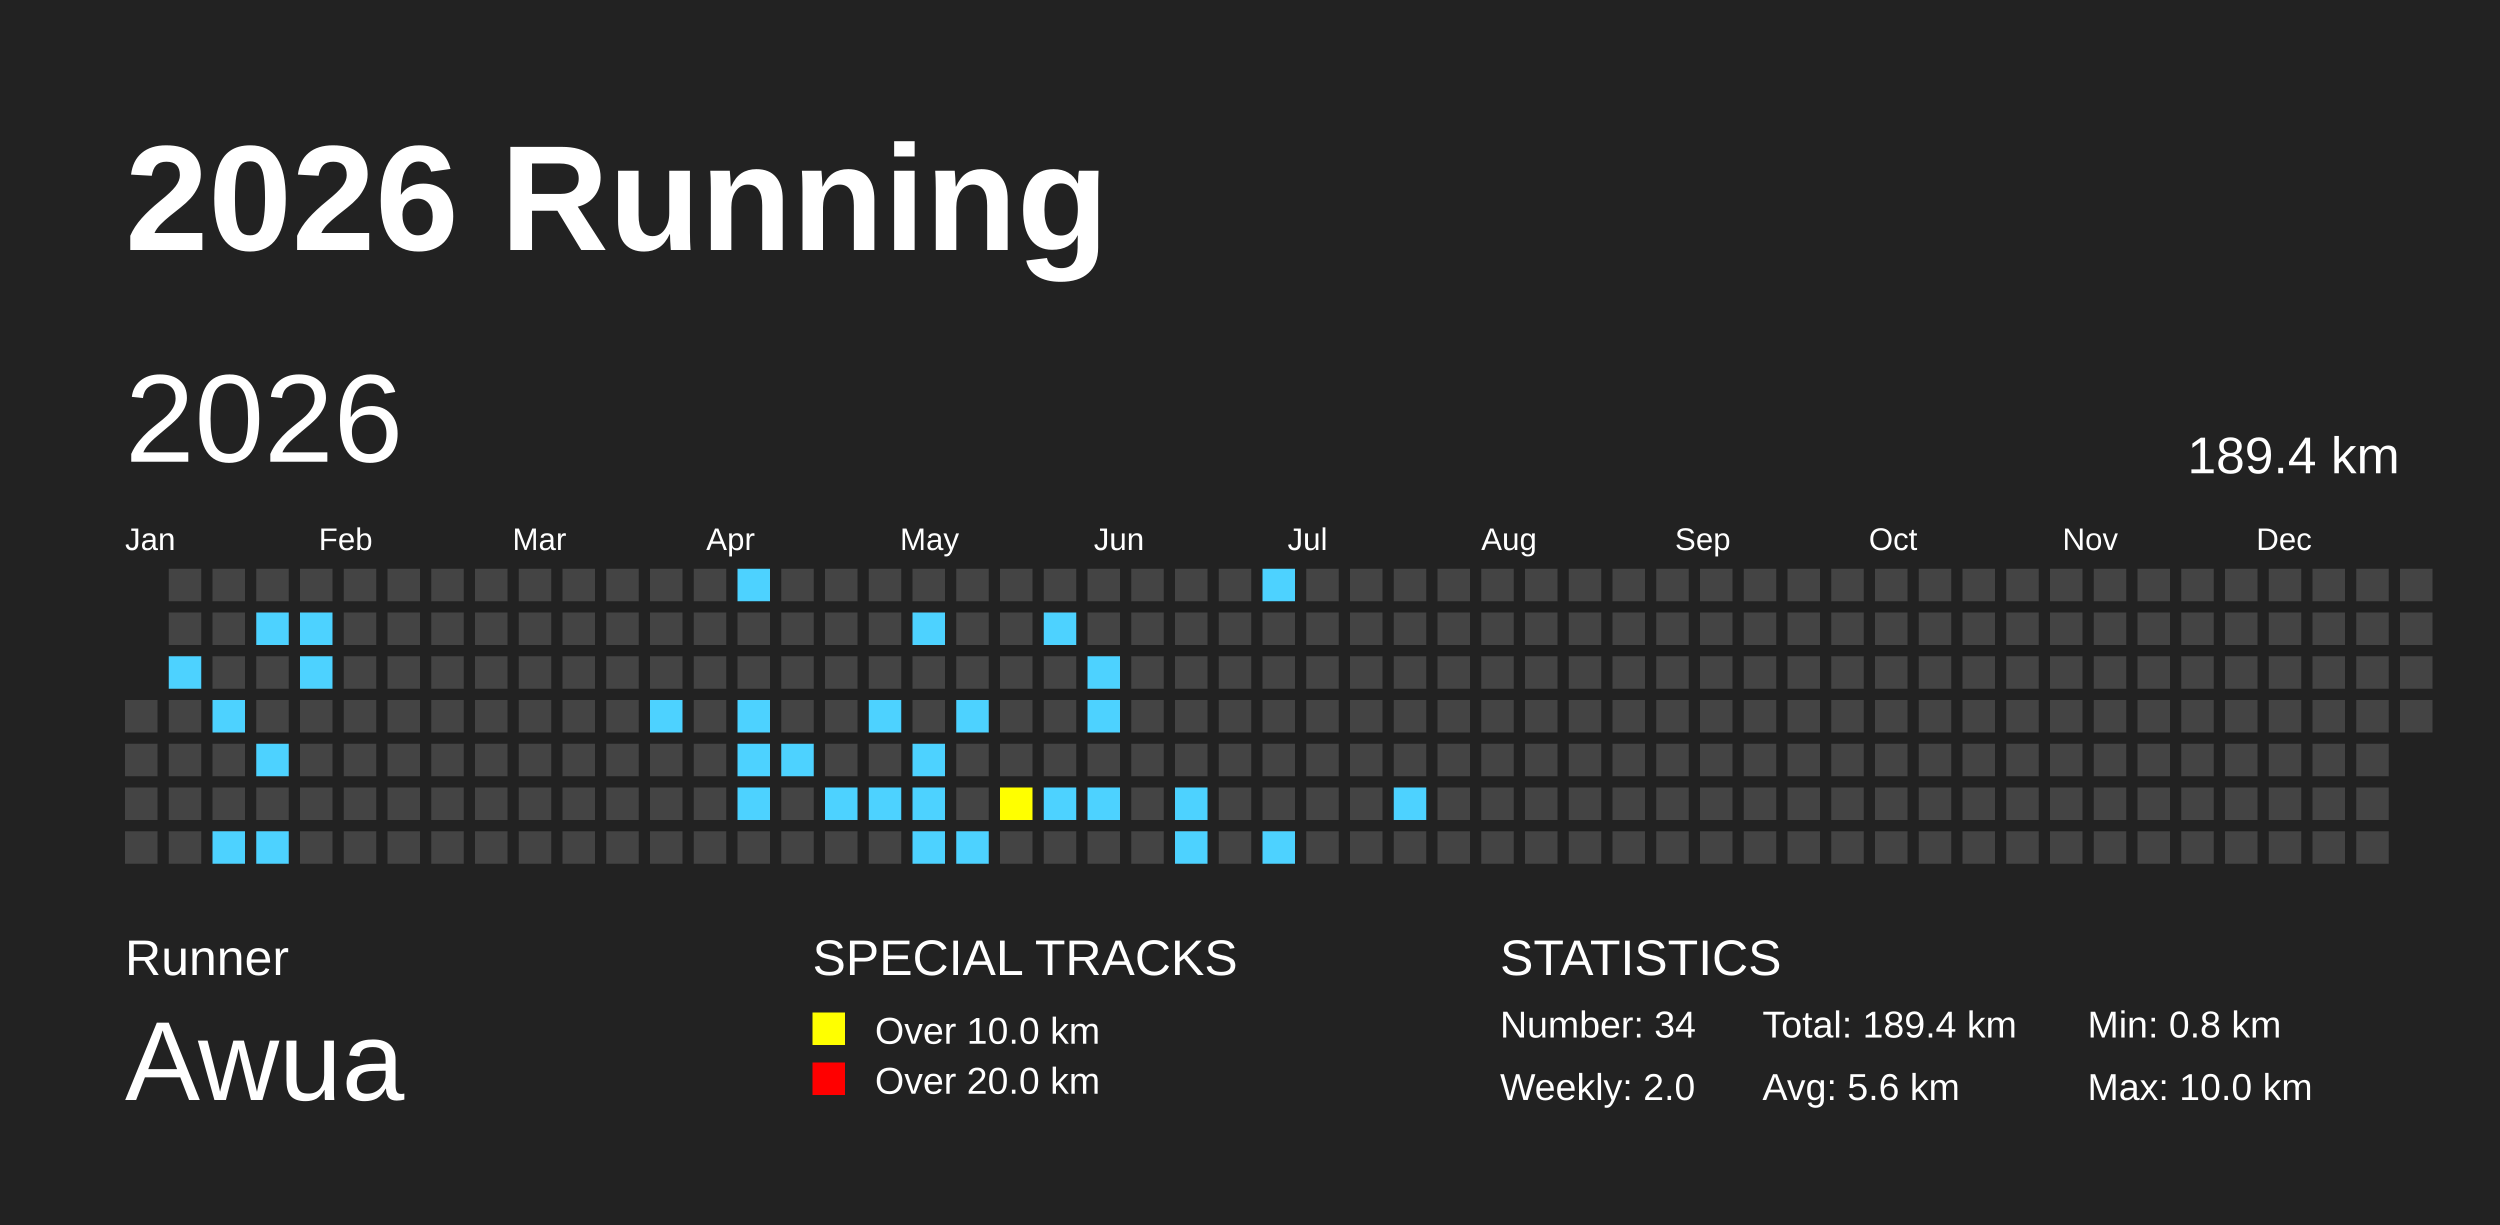
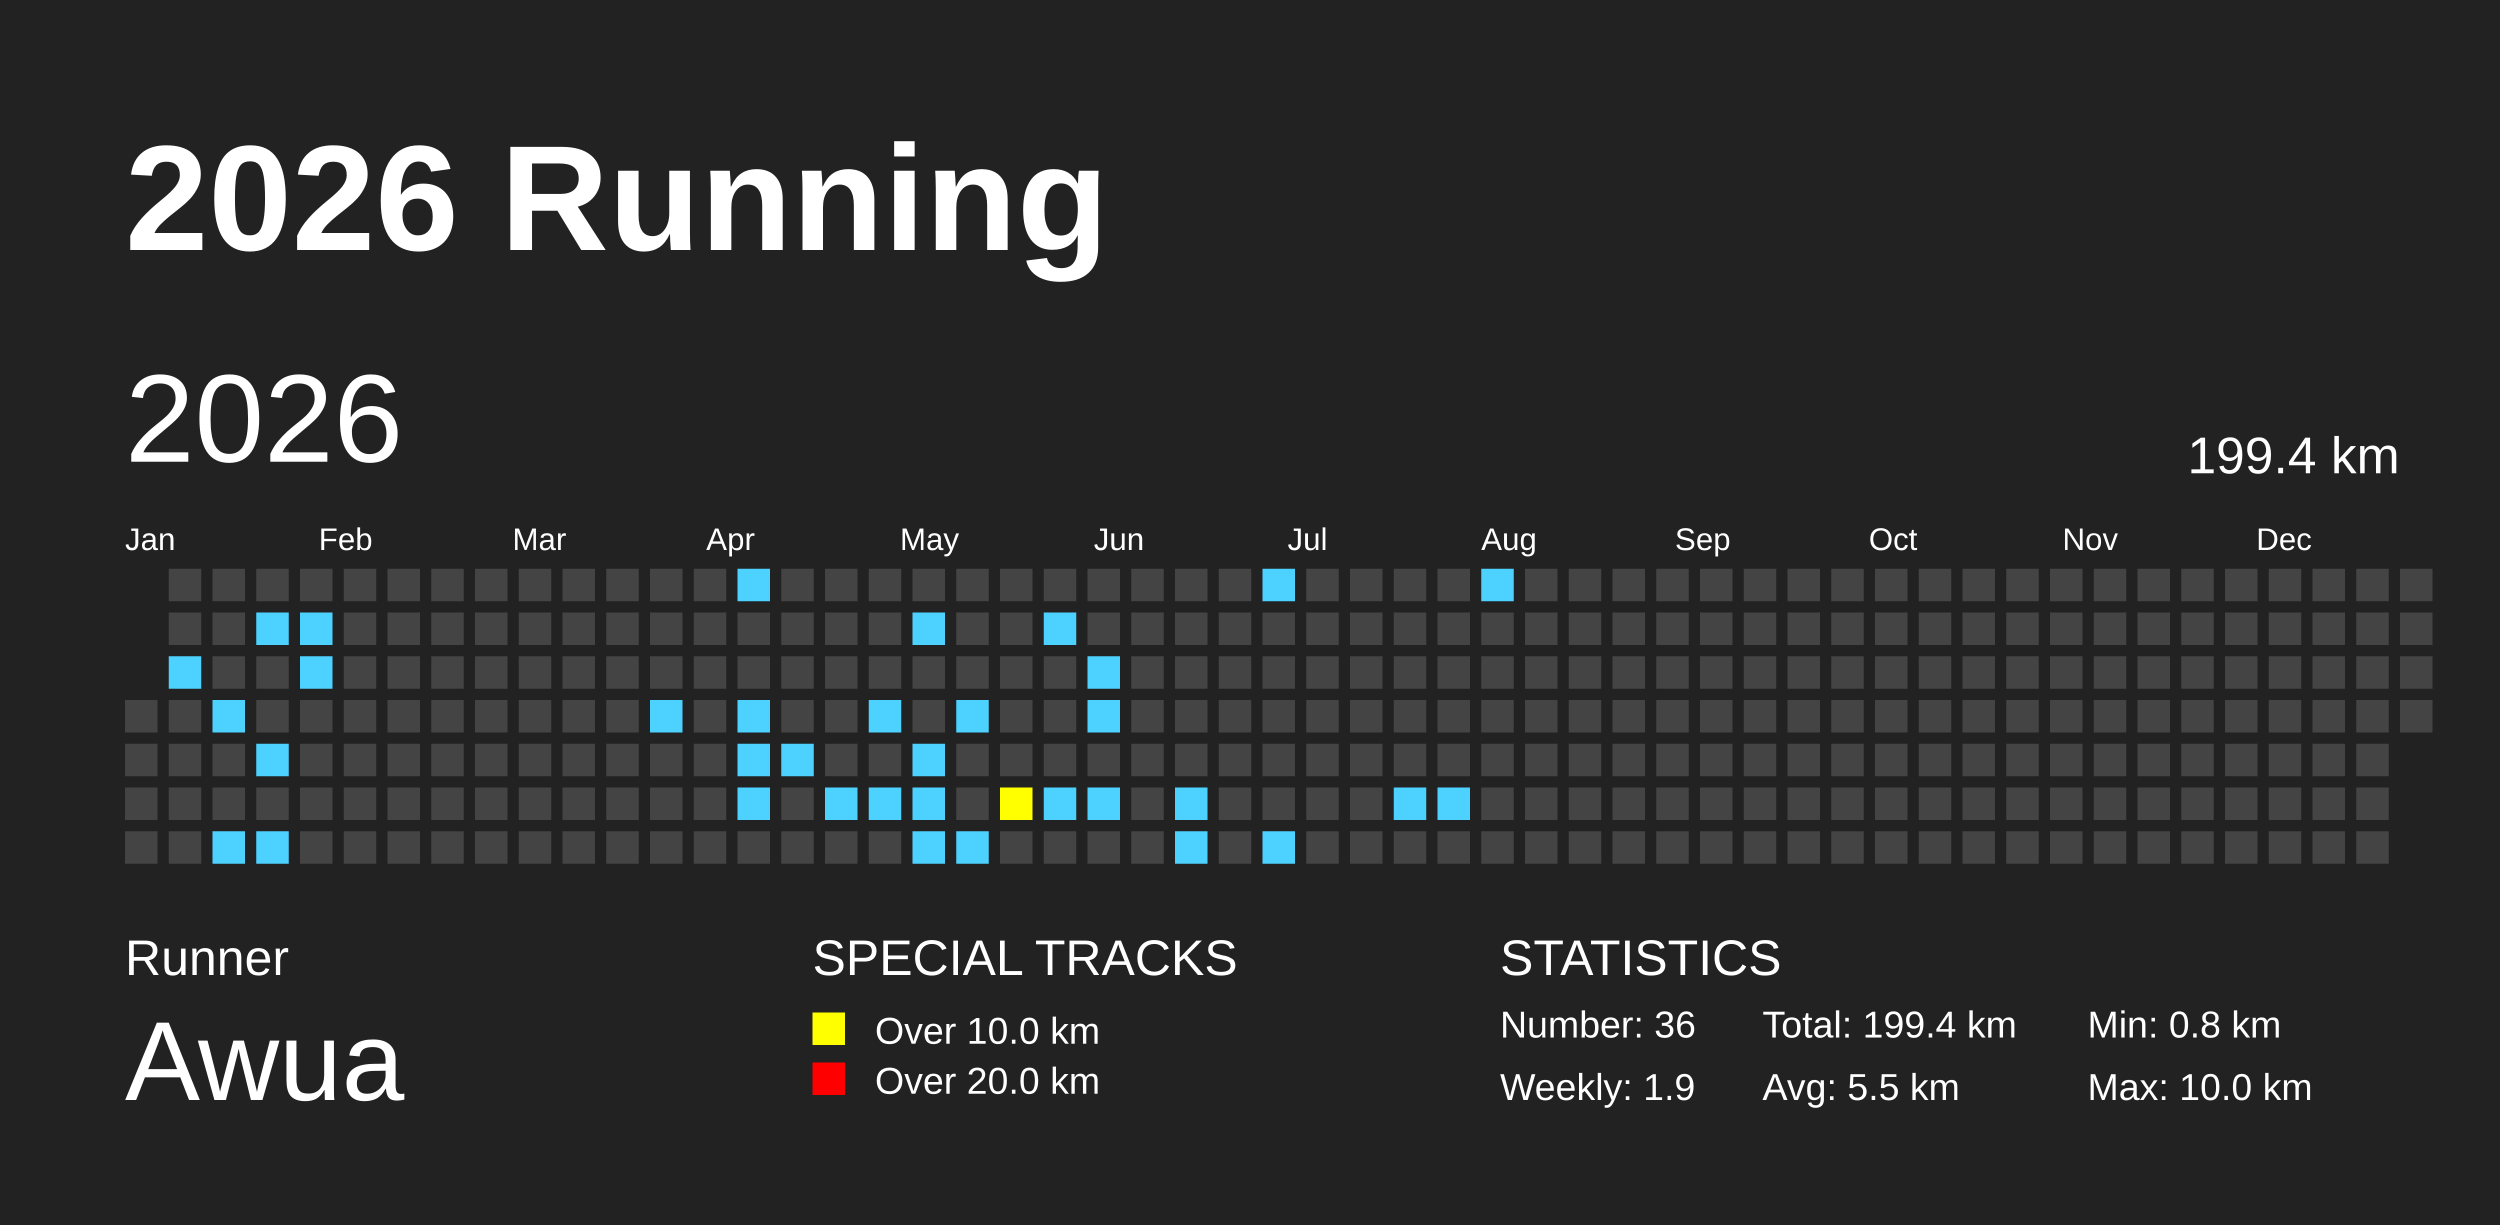
<svg xmlns="http://www.w3.org/2000/svg" baseProfile="full" height="98mm" version="1.1" viewBox="0,0,200,98" width="200mm">
  <defs />
  <rect fill="#222222" height="98" width="200" x="0" y="0" />
  <text fill="#FFFFFF" style="font-size:12px; font-family:Arial; font-weight:bold;" x="10" y="20">2026 Running</text>
  <text fill="#FFFFFF" style="font-size:4px; font-family:Arial" x="10" y="78">Runner</text>
  <text fill="#FFFFFF" style="font-size:9px; font-family:Arial" x="10" y="88">Awua</text>
  <text fill="#FFFFFF" style="font-size:4px; font-family:Arial" x="65" y="78">SPECIAL TRACKS</text>
  <rect fill="yellow" height="2.6" width="2.6" x="65" y="81" />
  <text fill="#FFFFFF" style="font-size:3px; font-family:Arial" x="70" y="83.5">Over 10.0 km</text>
  <rect fill="red" height="2.6" width="2.6" x="65" y="85" />
  <text fill="#FFFFFF" style="font-size:3px; font-family:Arial" x="70" y="87.5">Over 20.0 km</text>
  <text fill="#FFFFFF" style="font-size:4px; font-family:Arial" x="120" y="78">STATISTICS</text>
-   <text fill="#FFFFFF" style="font-size:3px; font-family:Arial" x="120" y="83">Number: 34</text>
-   <text fill="#FFFFFF" style="font-size:3px; font-family:Arial" x="120" y="88">Weekly: 2.0</text>
-   <text fill="#FFFFFF" style="font-size:3px; font-family:Arial" x="141" y="83">Total: 189.4 km</text>
-   <text fill="#FFFFFF" style="font-size:3px; font-family:Arial" x="141" y="88">Avg: 5.6 km</text>
+   <text fill="#FFFFFF" style="font-size:3px; font-family:Arial" x="120" y="83">Number: 36</text>
+   <text fill="#FFFFFF" style="font-size:3px; font-family:Arial" x="120" y="88">Weekly: 1.9</text>
+   <text fill="#FFFFFF" style="font-size:3px; font-family:Arial" x="141" y="83">Total: 199.4 km</text>
+   <text fill="#FFFFFF" style="font-size:3px; font-family:Arial" x="141" y="88">Avg: 5.5 km</text>
  <text fill="#FFFFFF" style="font-size:3px; font-family:Arial" x="167" y="83">Min: 0.8 km</text>
  <text fill="#FFFFFF" style="font-size:3px; font-family:Arial" x="167" y="88">Max: 10.0 km</text>
  <text dominant-baseline="hanging" fill="#FFFFFF" style="font-size:10.0px; font-family:Arial;" x="10" y="30">2026</text>
-   <text dominant-baseline="hanging" fill="#FFFFFF" style="font-size:4.125px; font-family:Arial;" x="175" y="35">189.4 km</text>
+   <text dominant-baseline="hanging" fill="#FFFFFF" style="font-size:4.125px; font-family:Arial;" x="175" y="35">199.4 km</text>
  <text fill="#FFFFFF" style="font-size:2.5px; font-family:Arial" x="10.0" y="44">Jan</text>
  <text fill="#FFFFFF" style="font-size:2.5px; font-family:Arial" x="25.5" y="44">Feb</text>
  <text fill="#FFFFFF" style="font-size:2.5px; font-family:Arial" x="41.0" y="44">Mar</text>
  <text fill="#FFFFFF" style="font-size:2.5px; font-family:Arial" x="56.5" y="44">Apr</text>
  <text fill="#FFFFFF" style="font-size:2.5px; font-family:Arial" x="72.0" y="44">May</text>
  <text fill="#FFFFFF" style="font-size:2.5px; font-family:Arial" x="87.5" y="44">Jun</text>
  <text fill="#FFFFFF" style="font-size:2.5px; font-family:Arial" x="103.0" y="44">Jul</text>
  <text fill="#FFFFFF" style="font-size:2.5px; font-family:Arial" x="118.5" y="44">Aug</text>
  <text fill="#FFFFFF" style="font-size:2.5px; font-family:Arial" x="134.0" y="44">Sep</text>
  <text fill="#FFFFFF" style="font-size:2.5px; font-family:Arial" x="149.5" y="44">Oct</text>
  <text fill="#FFFFFF" style="font-size:2.5px; font-family:Arial" x="165.0" y="44">Nov</text>
  <text fill="#FFFFFF" style="font-size:2.5px; font-family:Arial" x="180.5" y="44">Dec</text>
  <rect fill="#444444" height="2.6" width="2.6" x="10.0" y="56.0" />
  <rect fill="#444444" height="2.6" width="2.6" x="10.0" y="59.5" />
  <rect fill="#444444" height="2.6" width="2.6" x="10.0" y="63.0" />
  <rect fill="#444444" height="2.6" width="2.6" x="10.0" y="66.5" />
  <rect fill="#444444" height="2.6" width="2.6" x="13.5" y="45.5" />
  <rect fill="#444444" height="2.6" width="2.6" x="13.5" y="49.0" />
  <rect fill="#4DD2FF" height="2.6" width="2.6" x="13.5" y="52.5" />
  <rect fill="#444444" height="2.6" width="2.6" x="13.5" y="56.0" />
  <rect fill="#444444" height="2.6" width="2.6" x="13.5" y="59.5" />
  <rect fill="#444444" height="2.6" width="2.6" x="13.5" y="63.0" />
  <rect fill="#444444" height="2.6" width="2.6" x="13.5" y="66.5" />
  <rect fill="#444444" height="2.6" width="2.6" x="17.0" y="45.5" />
  <rect fill="#444444" height="2.6" width="2.6" x="17.0" y="49.0" />
  <rect fill="#444444" height="2.6" width="2.6" x="17.0" y="52.5" />
  <rect fill="#4DD2FF" height="2.6" width="2.6" x="17.0" y="56.0" />
  <rect fill="#444444" height="2.6" width="2.6" x="17.0" y="59.5" />
  <rect fill="#444444" height="2.6" width="2.6" x="17.0" y="63.0" />
  <rect fill="#4DD2FF" height="2.6" width="2.6" x="17.0" y="66.5" />
  <rect fill="#444444" height="2.6" width="2.6" x="20.5" y="45.5" />
  <rect fill="#4DD2FF" height="2.6" width="2.6" x="20.5" y="49.0" />
  <rect fill="#444444" height="2.6" width="2.6" x="20.5" y="52.5" />
  <rect fill="#444444" height="2.6" width="2.6" x="20.5" y="56.0" />
  <rect fill="#4DD2FF" height="2.6" width="2.6" x="20.5" y="59.5" />
  <rect fill="#444444" height="2.6" width="2.6" x="20.5" y="63.0" />
  <rect fill="#4DD2FF" height="2.6" width="2.6" x="20.5" y="66.5" />
  <rect fill="#444444" height="2.6" width="2.6" x="24.0" y="45.5" />
  <rect fill="#4DD2FF" height="2.6" width="2.6" x="24.0" y="49.0" />
  <rect fill="#4DD2FF" height="2.6" width="2.6" x="24.0" y="52.5" />
  <rect fill="#444444" height="2.6" width="2.6" x="24.0" y="56.0" />
  <rect fill="#444444" height="2.6" width="2.6" x="24.0" y="59.5" />
  <rect fill="#444444" height="2.6" width="2.6" x="24.0" y="63.0" />
  <rect fill="#444444" height="2.6" width="2.6" x="24.0" y="66.5" />
  <rect fill="#444444" height="2.6" width="2.6" x="27.5" y="45.5" />
  <rect fill="#444444" height="2.6" width="2.6" x="27.5" y="49.0" />
  <rect fill="#444444" height="2.6" width="2.6" x="27.5" y="52.5" />
  <rect fill="#444444" height="2.6" width="2.6" x="27.5" y="56.0" />
  <rect fill="#444444" height="2.6" width="2.6" x="27.5" y="59.5" />
  <rect fill="#444444" height="2.6" width="2.6" x="27.5" y="63.0" />
  <rect fill="#444444" height="2.6" width="2.6" x="27.5" y="66.5" />
  <rect fill="#444444" height="2.6" width="2.6" x="31.0" y="45.5" />
  <rect fill="#444444" height="2.6" width="2.6" x="31.0" y="49.0" />
  <rect fill="#444444" height="2.6" width="2.6" x="31.0" y="52.5" />
  <rect fill="#444444" height="2.6" width="2.6" x="31.0" y="56.0" />
  <rect fill="#444444" height="2.6" width="2.6" x="31.0" y="59.5" />
  <rect fill="#444444" height="2.6" width="2.6" x="31.0" y="63.0" />
  <rect fill="#444444" height="2.6" width="2.6" x="31.0" y="66.5" />
  <rect fill="#444444" height="2.6" width="2.6" x="34.5" y="45.5" />
  <rect fill="#444444" height="2.6" width="2.6" x="34.5" y="49.0" />
  <rect fill="#444444" height="2.6" width="2.6" x="34.5" y="52.5" />
  <rect fill="#444444" height="2.6" width="2.6" x="34.5" y="56.0" />
  <rect fill="#444444" height="2.6" width="2.6" x="34.5" y="59.5" />
  <rect fill="#444444" height="2.6" width="2.6" x="34.5" y="63.0" />
  <rect fill="#444444" height="2.6" width="2.6" x="34.5" y="66.5" />
  <rect fill="#444444" height="2.6" width="2.6" x="38.0" y="45.5" />
  <rect fill="#444444" height="2.6" width="2.6" x="38.0" y="49.0" />
  <rect fill="#444444" height="2.6" width="2.6" x="38.0" y="52.5" />
  <rect fill="#444444" height="2.6" width="2.6" x="38.0" y="56.0" />
  <rect fill="#444444" height="2.6" width="2.6" x="38.0" y="59.5" />
  <rect fill="#444444" height="2.6" width="2.6" x="38.0" y="63.0" />
  <rect fill="#444444" height="2.6" width="2.6" x="38.0" y="66.5" />
  <rect fill="#444444" height="2.6" width="2.6" x="41.5" y="45.5" />
  <rect fill="#444444" height="2.6" width="2.6" x="41.5" y="49.0" />
  <rect fill="#444444" height="2.6" width="2.6" x="41.5" y="52.5" />
  <rect fill="#444444" height="2.6" width="2.6" x="41.5" y="56.0" />
  <rect fill="#444444" height="2.6" width="2.6" x="41.5" y="59.5" />
  <rect fill="#444444" height="2.6" width="2.6" x="41.5" y="63.0" />
  <rect fill="#444444" height="2.6" width="2.6" x="41.5" y="66.5" />
  <rect fill="#444444" height="2.6" width="2.6" x="45.0" y="45.5" />
  <rect fill="#444444" height="2.6" width="2.6" x="45.0" y="49.0" />
  <rect fill="#444444" height="2.6" width="2.6" x="45.0" y="52.5" />
  <rect fill="#444444" height="2.6" width="2.6" x="45.0" y="56.0" />
  <rect fill="#444444" height="2.6" width="2.6" x="45.0" y="59.5" />
  <rect fill="#444444" height="2.6" width="2.6" x="45.0" y="63.0" />
  <rect fill="#444444" height="2.6" width="2.6" x="45.0" y="66.5" />
  <rect fill="#444444" height="2.6" width="2.6" x="48.5" y="45.5" />
  <rect fill="#444444" height="2.6" width="2.6" x="48.5" y="49.0" />
  <rect fill="#444444" height="2.6" width="2.6" x="48.5" y="52.5" />
  <rect fill="#444444" height="2.6" width="2.6" x="48.5" y="56.0" />
  <rect fill="#444444" height="2.6" width="2.6" x="48.5" y="59.5" />
  <rect fill="#444444" height="2.6" width="2.6" x="48.5" y="63.0" />
  <rect fill="#444444" height="2.6" width="2.6" x="48.5" y="66.5" />
  <rect fill="#444444" height="2.6" width="2.6" x="52.0" y="45.5" />
  <rect fill="#444444" height="2.6" width="2.6" x="52.0" y="49.0" />
  <rect fill="#444444" height="2.6" width="2.6" x="52.0" y="52.5" />
  <rect fill="#4DD2FF" height="2.6" width="2.6" x="52.0" y="56.0" />
  <rect fill="#444444" height="2.6" width="2.6" x="52.0" y="59.5" />
  <rect fill="#444444" height="2.6" width="2.6" x="52.0" y="63.0" />
  <rect fill="#444444" height="2.6" width="2.6" x="52.0" y="66.5" />
  <rect fill="#444444" height="2.6" width="2.6" x="55.5" y="45.5" />
  <rect fill="#444444" height="2.6" width="2.6" x="55.5" y="49.0" />
  <rect fill="#444444" height="2.6" width="2.6" x="55.5" y="52.5" />
  <rect fill="#444444" height="2.6" width="2.6" x="55.5" y="56.0" />
  <rect fill="#444444" height="2.6" width="2.6" x="55.5" y="59.5" />
  <rect fill="#444444" height="2.6" width="2.6" x="55.5" y="63.0" />
  <rect fill="#444444" height="2.6" width="2.6" x="55.5" y="66.5" />
  <rect fill="#4DD2FF" height="2.6" width="2.6" x="59.0" y="45.5" />
  <rect fill="#444444" height="2.6" width="2.6" x="59.0" y="49.0" />
  <rect fill="#444444" height="2.6" width="2.6" x="59.0" y="52.5" />
  <rect fill="#4DD2FF" height="2.6" width="2.6" x="59.0" y="56.0" />
  <rect fill="#4DD2FF" height="2.6" width="2.6" x="59.0" y="59.5" />
  <rect fill="#4DD2FF" height="2.6" width="2.6" x="59.0" y="63.0" />
  <rect fill="#444444" height="2.6" width="2.6" x="59.0" y="66.5" />
  <rect fill="#444444" height="2.6" width="2.6" x="62.5" y="45.5" />
  <rect fill="#444444" height="2.6" width="2.6" x="62.5" y="49.0" />
  <rect fill="#444444" height="2.6" width="2.6" x="62.5" y="52.5" />
  <rect fill="#444444" height="2.6" width="2.6" x="62.5" y="56.0" />
  <rect fill="#4DD2FF" height="2.6" width="2.6" x="62.5" y="59.5" />
  <rect fill="#444444" height="2.6" width="2.6" x="62.5" y="63.0" />
  <rect fill="#444444" height="2.6" width="2.6" x="62.5" y="66.5" />
  <rect fill="#444444" height="2.6" width="2.6" x="66.0" y="45.5" />
  <rect fill="#444444" height="2.6" width="2.6" x="66.0" y="49.0" />
  <rect fill="#444444" height="2.6" width="2.6" x="66.0" y="52.5" />
  <rect fill="#444444" height="2.6" width="2.6" x="66.0" y="56.0" />
  <rect fill="#444444" height="2.6" width="2.6" x="66.0" y="59.5" />
  <rect fill="#4DD2FF" height="2.6" width="2.6" x="66.0" y="63.0" />
  <rect fill="#444444" height="2.6" width="2.6" x="66.0" y="66.5" />
  <rect fill="#444444" height="2.6" width="2.6" x="69.5" y="45.5" />
  <rect fill="#444444" height="2.6" width="2.6" x="69.5" y="49.0" />
  <rect fill="#444444" height="2.6" width="2.6" x="69.5" y="52.5" />
  <rect fill="#4DD2FF" height="2.6" width="2.6" x="69.5" y="56.0" />
  <rect fill="#444444" height="2.6" width="2.6" x="69.5" y="59.5" />
  <rect fill="#4DD2FF" height="2.6" width="2.6" x="69.5" y="63.0" />
  <rect fill="#444444" height="2.6" width="2.6" x="69.5" y="66.5" />
  <rect fill="#444444" height="2.6" width="2.6" x="73.0" y="45.5" />
  <rect fill="#4DD2FF" height="2.6" width="2.6" x="73.0" y="49.0" />
  <rect fill="#444444" height="2.6" width="2.6" x="73.0" y="52.5" />
  <rect fill="#444444" height="2.6" width="2.6" x="73.0" y="56.0" />
  <rect fill="#4DD2FF" height="2.6" width="2.6" x="73.0" y="59.5" />
  <rect fill="#4DD2FF" height="2.6" width="2.6" x="73.0" y="63.0" />
  <rect fill="#4DD2FF" height="2.6" width="2.6" x="73.0" y="66.5" />
  <rect fill="#444444" height="2.6" width="2.6" x="76.5" y="45.5" />
  <rect fill="#444444" height="2.6" width="2.6" x="76.5" y="49.0" />
  <rect fill="#444444" height="2.6" width="2.6" x="76.5" y="52.5" />
  <rect fill="#4DD2FF" height="2.6" width="2.6" x="76.5" y="56.0" />
  <rect fill="#444444" height="2.6" width="2.6" x="76.5" y="59.5" />
  <rect fill="#444444" height="2.6" width="2.6" x="76.5" y="63.0" />
  <rect fill="#4DD2FF" height="2.6" width="2.6" x="76.5" y="66.5" />
  <rect fill="#444444" height="2.6" width="2.6" x="80.0" y="45.5" />
  <rect fill="#444444" height="2.6" width="2.6" x="80.0" y="49.0" />
  <rect fill="#444444" height="2.6" width="2.6" x="80.0" y="52.5" />
  <rect fill="#444444" height="2.6" width="2.6" x="80.0" y="56.0" />
  <rect fill="#444444" height="2.6" width="2.6" x="80.0" y="59.5" />
  <rect fill="yellow" height="2.6" width="2.6" x="80.0" y="63.0" />
  <rect fill="#444444" height="2.6" width="2.6" x="80.0" y="66.5" />
  <rect fill="#444444" height="2.6" width="2.6" x="83.5" y="45.5" />
  <rect fill="#4DD2FF" height="2.6" width="2.6" x="83.5" y="49.0" />
  <rect fill="#444444" height="2.6" width="2.6" x="83.5" y="52.5" />
  <rect fill="#444444" height="2.6" width="2.6" x="83.5" y="56.0" />
  <rect fill="#444444" height="2.6" width="2.6" x="83.5" y="59.5" />
  <rect fill="#4DD2FF" height="2.6" width="2.6" x="83.5" y="63.0" />
  <rect fill="#444444" height="2.6" width="2.6" x="83.5" y="66.5" />
  <rect fill="#444444" height="2.6" width="2.6" x="87.0" y="45.5" />
  <rect fill="#444444" height="2.6" width="2.6" x="87.0" y="49.0" />
  <rect fill="#4DD2FF" height="2.6" width="2.6" x="87.0" y="52.5" />
  <rect fill="#4DD2FF" height="2.6" width="2.6" x="87.0" y="56.0" />
  <rect fill="#444444" height="2.6" width="2.6" x="87.0" y="59.5" />
  <rect fill="#4DD2FF" height="2.6" width="2.6" x="87.0" y="63.0" />
  <rect fill="#444444" height="2.6" width="2.6" x="87.0" y="66.5" />
  <rect fill="#444444" height="2.6" width="2.6" x="90.5" y="45.5" />
  <rect fill="#444444" height="2.6" width="2.6" x="90.5" y="49.0" />
  <rect fill="#444444" height="2.6" width="2.6" x="90.5" y="52.5" />
  <rect fill="#444444" height="2.6" width="2.6" x="90.5" y="56.0" />
  <rect fill="#444444" height="2.6" width="2.6" x="90.5" y="59.5" />
  <rect fill="#444444" height="2.6" width="2.6" x="90.5" y="63.0" />
  <rect fill="#444444" height="2.6" width="2.6" x="90.5" y="66.5" />
  <rect fill="#444444" height="2.6" width="2.6" x="94.0" y="45.5" />
  <rect fill="#444444" height="2.6" width="2.6" x="94.0" y="49.0" />
  <rect fill="#444444" height="2.6" width="2.6" x="94.0" y="52.5" />
  <rect fill="#444444" height="2.6" width="2.6" x="94.0" y="56.0" />
  <rect fill="#444444" height="2.6" width="2.6" x="94.0" y="59.5" />
  <rect fill="#4DD2FF" height="2.6" width="2.6" x="94.0" y="63.0" />
  <rect fill="#4DD2FF" height="2.6" width="2.6" x="94.0" y="66.5" />
  <rect fill="#444444" height="2.6" width="2.6" x="97.5" y="45.5" />
  <rect fill="#444444" height="2.6" width="2.6" x="97.5" y="49.0" />
  <rect fill="#444444" height="2.6" width="2.6" x="97.5" y="52.5" />
  <rect fill="#444444" height="2.6" width="2.6" x="97.5" y="56.0" />
  <rect fill="#444444" height="2.6" width="2.6" x="97.5" y="59.5" />
  <rect fill="#444444" height="2.6" width="2.6" x="97.5" y="63.0" />
  <rect fill="#444444" height="2.6" width="2.6" x="97.5" y="66.5" />
  <rect fill="#4DD2FF" height="2.6" width="2.6" x="101.0" y="45.5" />
  <rect fill="#444444" height="2.6" width="2.6" x="101.0" y="49.0" />
  <rect fill="#444444" height="2.6" width="2.6" x="101.0" y="52.5" />
  <rect fill="#444444" height="2.6" width="2.6" x="101.0" y="56.0" />
  <rect fill="#444444" height="2.6" width="2.6" x="101.0" y="59.5" />
  <rect fill="#444444" height="2.6" width="2.6" x="101.0" y="63.0" />
  <rect fill="#4DD2FF" height="2.6" width="2.6" x="101.0" y="66.5" />
  <rect fill="#444444" height="2.6" width="2.6" x="104.5" y="45.5" />
  <rect fill="#444444" height="2.6" width="2.6" x="104.5" y="49.0" />
  <rect fill="#444444" height="2.6" width="2.6" x="104.5" y="52.5" />
  <rect fill="#444444" height="2.6" width="2.6" x="104.5" y="56.0" />
  <rect fill="#444444" height="2.6" width="2.6" x="104.5" y="59.5" />
  <rect fill="#444444" height="2.6" width="2.6" x="104.5" y="63.0" />
  <rect fill="#444444" height="2.6" width="2.6" x="104.5" y="66.5" />
  <rect fill="#444444" height="2.6" width="2.6" x="108.0" y="45.5" />
  <rect fill="#444444" height="2.6" width="2.6" x="108.0" y="49.0" />
  <rect fill="#444444" height="2.6" width="2.6" x="108.0" y="52.5" />
  <rect fill="#444444" height="2.6" width="2.6" x="108.0" y="56.0" />
  <rect fill="#444444" height="2.6" width="2.6" x="108.0" y="59.5" />
  <rect fill="#444444" height="2.6" width="2.6" x="108.0" y="63.0" />
  <rect fill="#444444" height="2.6" width="2.6" x="108.0" y="66.5" />
  <rect fill="#444444" height="2.6" width="2.6" x="111.5" y="45.5" />
  <rect fill="#444444" height="2.6" width="2.6" x="111.5" y="49.0" />
  <rect fill="#444444" height="2.6" width="2.6" x="111.5" y="52.5" />
  <rect fill="#444444" height="2.6" width="2.6" x="111.5" y="56.0" />
  <rect fill="#444444" height="2.6" width="2.6" x="111.5" y="59.5" />
  <rect fill="#4DD2FF" height="2.6" width="2.6" x="111.5" y="63.0" />
  <rect fill="#444444" height="2.6" width="2.6" x="111.5" y="66.5" />
  <rect fill="#444444" height="2.6" width="2.6" x="115.0" y="45.5" />
  <rect fill="#444444" height="2.6" width="2.6" x="115.0" y="49.0" />
  <rect fill="#444444" height="2.6" width="2.6" x="115.0" y="52.5" />
  <rect fill="#444444" height="2.6" width="2.6" x="115.0" y="56.0" />
  <rect fill="#444444" height="2.6" width="2.6" x="115.0" y="59.5" />
-   <rect fill="#444444" height="2.6" width="2.6" x="115.0" y="63.0" />
+   <rect fill="#4DD2FF" height="2.6" width="2.6" x="115.0" y="63.0" />
  <rect fill="#444444" height="2.6" width="2.6" x="115.0" y="66.5" />
-   <rect fill="#444444" height="2.6" width="2.6" x="118.5" y="45.5" />
+   <rect fill="#4DD2FF" height="2.6" width="2.6" x="118.5" y="45.5" />
  <rect fill="#444444" height="2.6" width="2.6" x="118.5" y="49.0" />
  <rect fill="#444444" height="2.6" width="2.6" x="118.5" y="52.5" />
  <rect fill="#444444" height="2.6" width="2.6" x="118.5" y="56.0" />
  <rect fill="#444444" height="2.6" width="2.6" x="118.5" y="59.5" />
  <rect fill="#444444" height="2.6" width="2.6" x="118.5" y="63.0" />
  <rect fill="#444444" height="2.6" width="2.6" x="118.5" y="66.5" />
  <rect fill="#444444" height="2.6" width="2.6" x="122.0" y="45.5" />
  <rect fill="#444444" height="2.6" width="2.6" x="122.0" y="49.0" />
  <rect fill="#444444" height="2.6" width="2.6" x="122.0" y="52.5" />
  <rect fill="#444444" height="2.6" width="2.6" x="122.0" y="56.0" />
  <rect fill="#444444" height="2.6" width="2.6" x="122.0" y="59.5" />
  <rect fill="#444444" height="2.6" width="2.6" x="122.0" y="63.0" />
  <rect fill="#444444" height="2.6" width="2.6" x="122.0" y="66.5" />
  <rect fill="#444444" height="2.6" width="2.6" x="125.5" y="45.5" />
  <rect fill="#444444" height="2.6" width="2.6" x="125.5" y="49.0" />
  <rect fill="#444444" height="2.6" width="2.6" x="125.5" y="52.5" />
  <rect fill="#444444" height="2.6" width="2.6" x="125.5" y="56.0" />
  <rect fill="#444444" height="2.6" width="2.6" x="125.5" y="59.5" />
  <rect fill="#444444" height="2.6" width="2.6" x="125.5" y="63.0" />
  <rect fill="#444444" height="2.6" width="2.6" x="125.5" y="66.5" />
  <rect fill="#444444" height="2.6" width="2.6" x="129.0" y="45.5" />
  <rect fill="#444444" height="2.6" width="2.6" x="129.0" y="49.0" />
  <rect fill="#444444" height="2.6" width="2.6" x="129.0" y="52.5" />
  <rect fill="#444444" height="2.6" width="2.6" x="129.0" y="56.0" />
  <rect fill="#444444" height="2.6" width="2.6" x="129.0" y="59.5" />
  <rect fill="#444444" height="2.6" width="2.6" x="129.0" y="63.0" />
  <rect fill="#444444" height="2.6" width="2.6" x="129.0" y="66.5" />
  <rect fill="#444444" height="2.6" width="2.6" x="132.5" y="45.5" />
  <rect fill="#444444" height="2.6" width="2.6" x="132.5" y="49.0" />
  <rect fill="#444444" height="2.6" width="2.6" x="132.5" y="52.5" />
  <rect fill="#444444" height="2.6" width="2.6" x="132.5" y="56.0" />
  <rect fill="#444444" height="2.6" width="2.6" x="132.5" y="59.5" />
  <rect fill="#444444" height="2.6" width="2.6" x="132.5" y="63.0" />
  <rect fill="#444444" height="2.6" width="2.6" x="132.5" y="66.5" />
  <rect fill="#444444" height="2.6" width="2.6" x="136.0" y="45.5" />
  <rect fill="#444444" height="2.6" width="2.6" x="136.0" y="49.0" />
  <rect fill="#444444" height="2.6" width="2.6" x="136.0" y="52.5" />
  <rect fill="#444444" height="2.6" width="2.6" x="136.0" y="56.0" />
  <rect fill="#444444" height="2.6" width="2.6" x="136.0" y="59.5" />
  <rect fill="#444444" height="2.6" width="2.6" x="136.0" y="63.0" />
  <rect fill="#444444" height="2.6" width="2.6" x="136.0" y="66.5" />
  <rect fill="#444444" height="2.6" width="2.6" x="139.5" y="45.5" />
  <rect fill="#444444" height="2.6" width="2.6" x="139.5" y="49.0" />
  <rect fill="#444444" height="2.6" width="2.6" x="139.5" y="52.5" />
  <rect fill="#444444" height="2.6" width="2.6" x="139.5" y="56.0" />
  <rect fill="#444444" height="2.6" width="2.6" x="139.5" y="59.5" />
  <rect fill="#444444" height="2.6" width="2.6" x="139.5" y="63.0" />
  <rect fill="#444444" height="2.6" width="2.6" x="139.5" y="66.5" />
  <rect fill="#444444" height="2.6" width="2.6" x="143.0" y="45.5" />
  <rect fill="#444444" height="2.6" width="2.6" x="143.0" y="49.0" />
  <rect fill="#444444" height="2.6" width="2.6" x="143.0" y="52.5" />
  <rect fill="#444444" height="2.6" width="2.6" x="143.0" y="56.0" />
  <rect fill="#444444" height="2.6" width="2.6" x="143.0" y="59.5" />
  <rect fill="#444444" height="2.6" width="2.6" x="143.0" y="63.0" />
  <rect fill="#444444" height="2.6" width="2.6" x="143.0" y="66.5" />
  <rect fill="#444444" height="2.6" width="2.6" x="146.5" y="45.5" />
  <rect fill="#444444" height="2.6" width="2.6" x="146.5" y="49.0" />
  <rect fill="#444444" height="2.6" width="2.6" x="146.5" y="52.5" />
  <rect fill="#444444" height="2.6" width="2.6" x="146.5" y="56.0" />
  <rect fill="#444444" height="2.6" width="2.6" x="146.5" y="59.5" />
  <rect fill="#444444" height="2.6" width="2.6" x="146.5" y="63.0" />
  <rect fill="#444444" height="2.6" width="2.6" x="146.5" y="66.5" />
  <rect fill="#444444" height="2.6" width="2.6" x="150.0" y="45.5" />
  <rect fill="#444444" height="2.6" width="2.6" x="150.0" y="49.0" />
  <rect fill="#444444" height="2.6" width="2.6" x="150.0" y="52.5" />
  <rect fill="#444444" height="2.6" width="2.6" x="150.0" y="56.0" />
  <rect fill="#444444" height="2.6" width="2.6" x="150.0" y="59.5" />
  <rect fill="#444444" height="2.6" width="2.6" x="150.0" y="63.0" />
  <rect fill="#444444" height="2.6" width="2.6" x="150.0" y="66.5" />
  <rect fill="#444444" height="2.6" width="2.6" x="153.5" y="45.5" />
  <rect fill="#444444" height="2.6" width="2.6" x="153.5" y="49.0" />
  <rect fill="#444444" height="2.6" width="2.6" x="153.5" y="52.5" />
  <rect fill="#444444" height="2.6" width="2.6" x="153.5" y="56.0" />
  <rect fill="#444444" height="2.6" width="2.6" x="153.5" y="59.5" />
  <rect fill="#444444" height="2.6" width="2.6" x="153.5" y="63.0" />
  <rect fill="#444444" height="2.6" width="2.6" x="153.5" y="66.5" />
  <rect fill="#444444" height="2.6" width="2.6" x="157.0" y="45.5" />
  <rect fill="#444444" height="2.6" width="2.6" x="157.0" y="49.0" />
  <rect fill="#444444" height="2.6" width="2.6" x="157.0" y="52.5" />
  <rect fill="#444444" height="2.6" width="2.6" x="157.0" y="56.0" />
  <rect fill="#444444" height="2.6" width="2.6" x="157.0" y="59.5" />
  <rect fill="#444444" height="2.6" width="2.6" x="157.0" y="63.0" />
  <rect fill="#444444" height="2.6" width="2.6" x="157.0" y="66.5" />
  <rect fill="#444444" height="2.6" width="2.6" x="160.5" y="45.5" />
  <rect fill="#444444" height="2.6" width="2.6" x="160.5" y="49.0" />
  <rect fill="#444444" height="2.6" width="2.6" x="160.5" y="52.5" />
  <rect fill="#444444" height="2.6" width="2.6" x="160.5" y="56.0" />
  <rect fill="#444444" height="2.6" width="2.6" x="160.5" y="59.5" />
  <rect fill="#444444" height="2.6" width="2.6" x="160.5" y="63.0" />
  <rect fill="#444444" height="2.6" width="2.6" x="160.5" y="66.5" />
  <rect fill="#444444" height="2.6" width="2.6" x="164.0" y="45.5" />
  <rect fill="#444444" height="2.6" width="2.6" x="164.0" y="49.0" />
  <rect fill="#444444" height="2.6" width="2.6" x="164.0" y="52.5" />
  <rect fill="#444444" height="2.6" width="2.6" x="164.0" y="56.0" />
  <rect fill="#444444" height="2.6" width="2.6" x="164.0" y="59.5" />
  <rect fill="#444444" height="2.6" width="2.6" x="164.0" y="63.0" />
  <rect fill="#444444" height="2.6" width="2.6" x="164.0" y="66.5" />
  <rect fill="#444444" height="2.6" width="2.6" x="167.5" y="45.5" />
  <rect fill="#444444" height="2.6" width="2.6" x="167.5" y="49.0" />
  <rect fill="#444444" height="2.6" width="2.6" x="167.5" y="52.5" />
  <rect fill="#444444" height="2.6" width="2.6" x="167.5" y="56.0" />
  <rect fill="#444444" height="2.6" width="2.6" x="167.5" y="59.5" />
  <rect fill="#444444" height="2.6" width="2.6" x="167.5" y="63.0" />
  <rect fill="#444444" height="2.6" width="2.6" x="167.5" y="66.5" />
  <rect fill="#444444" height="2.6" width="2.6" x="171.0" y="45.5" />
  <rect fill="#444444" height="2.6" width="2.6" x="171.0" y="49.0" />
  <rect fill="#444444" height="2.6" width="2.6" x="171.0" y="52.5" />
  <rect fill="#444444" height="2.6" width="2.6" x="171.0" y="56.0" />
  <rect fill="#444444" height="2.6" width="2.6" x="171.0" y="59.5" />
  <rect fill="#444444" height="2.6" width="2.6" x="171.0" y="63.0" />
  <rect fill="#444444" height="2.6" width="2.6" x="171.0" y="66.5" />
  <rect fill="#444444" height="2.6" width="2.6" x="174.5" y="45.5" />
  <rect fill="#444444" height="2.6" width="2.6" x="174.5" y="49.0" />
  <rect fill="#444444" height="2.6" width="2.6" x="174.5" y="52.5" />
  <rect fill="#444444" height="2.6" width="2.6" x="174.5" y="56.0" />
  <rect fill="#444444" height="2.6" width="2.6" x="174.5" y="59.5" />
  <rect fill="#444444" height="2.6" width="2.6" x="174.5" y="63.0" />
  <rect fill="#444444" height="2.6" width="2.6" x="174.5" y="66.5" />
  <rect fill="#444444" height="2.6" width="2.6" x="178.0" y="45.5" />
  <rect fill="#444444" height="2.6" width="2.6" x="178.0" y="49.0" />
  <rect fill="#444444" height="2.6" width="2.6" x="178.0" y="52.5" />
  <rect fill="#444444" height="2.6" width="2.6" x="178.0" y="56.0" />
  <rect fill="#444444" height="2.6" width="2.6" x="178.0" y="59.5" />
  <rect fill="#444444" height="2.6" width="2.6" x="178.0" y="63.0" />
  <rect fill="#444444" height="2.6" width="2.6" x="178.0" y="66.5" />
  <rect fill="#444444" height="2.6" width="2.6" x="181.5" y="45.5" />
  <rect fill="#444444" height="2.6" width="2.6" x="181.5" y="49.0" />
  <rect fill="#444444" height="2.6" width="2.6" x="181.5" y="52.5" />
  <rect fill="#444444" height="2.6" width="2.6" x="181.5" y="56.0" />
  <rect fill="#444444" height="2.6" width="2.6" x="181.5" y="59.5" />
  <rect fill="#444444" height="2.6" width="2.6" x="181.5" y="63.0" />
  <rect fill="#444444" height="2.6" width="2.6" x="181.5" y="66.5" />
  <rect fill="#444444" height="2.6" width="2.6" x="185.0" y="45.5" />
  <rect fill="#444444" height="2.6" width="2.6" x="185.0" y="49.0" />
  <rect fill="#444444" height="2.6" width="2.6" x="185.0" y="52.5" />
  <rect fill="#444444" height="2.6" width="2.6" x="185.0" y="56.0" />
  <rect fill="#444444" height="2.6" width="2.6" x="185.0" y="59.5" />
  <rect fill="#444444" height="2.6" width="2.6" x="185.0" y="63.0" />
  <rect fill="#444444" height="2.6" width="2.6" x="185.0" y="66.5" />
  <rect fill="#444444" height="2.6" width="2.6" x="188.5" y="45.5" />
  <rect fill="#444444" height="2.6" width="2.6" x="188.5" y="49.0" />
  <rect fill="#444444" height="2.6" width="2.6" x="188.5" y="52.5" />
  <rect fill="#444444" height="2.6" width="2.6" x="188.5" y="56.0" />
  <rect fill="#444444" height="2.6" width="2.6" x="188.5" y="59.5" />
  <rect fill="#444444" height="2.6" width="2.6" x="188.5" y="63.0" />
  <rect fill="#444444" height="2.6" width="2.6" x="188.5" y="66.5" />
  <rect fill="#444444" height="2.6" width="2.6" x="192.0" y="45.5" />
  <rect fill="#444444" height="2.6" width="2.6" x="192.0" y="49.0" />
  <rect fill="#444444" height="2.6" width="2.6" x="192.0" y="52.5" />
  <rect fill="#444444" height="2.6" width="2.6" x="192.0" y="56.0" />
</svg>
